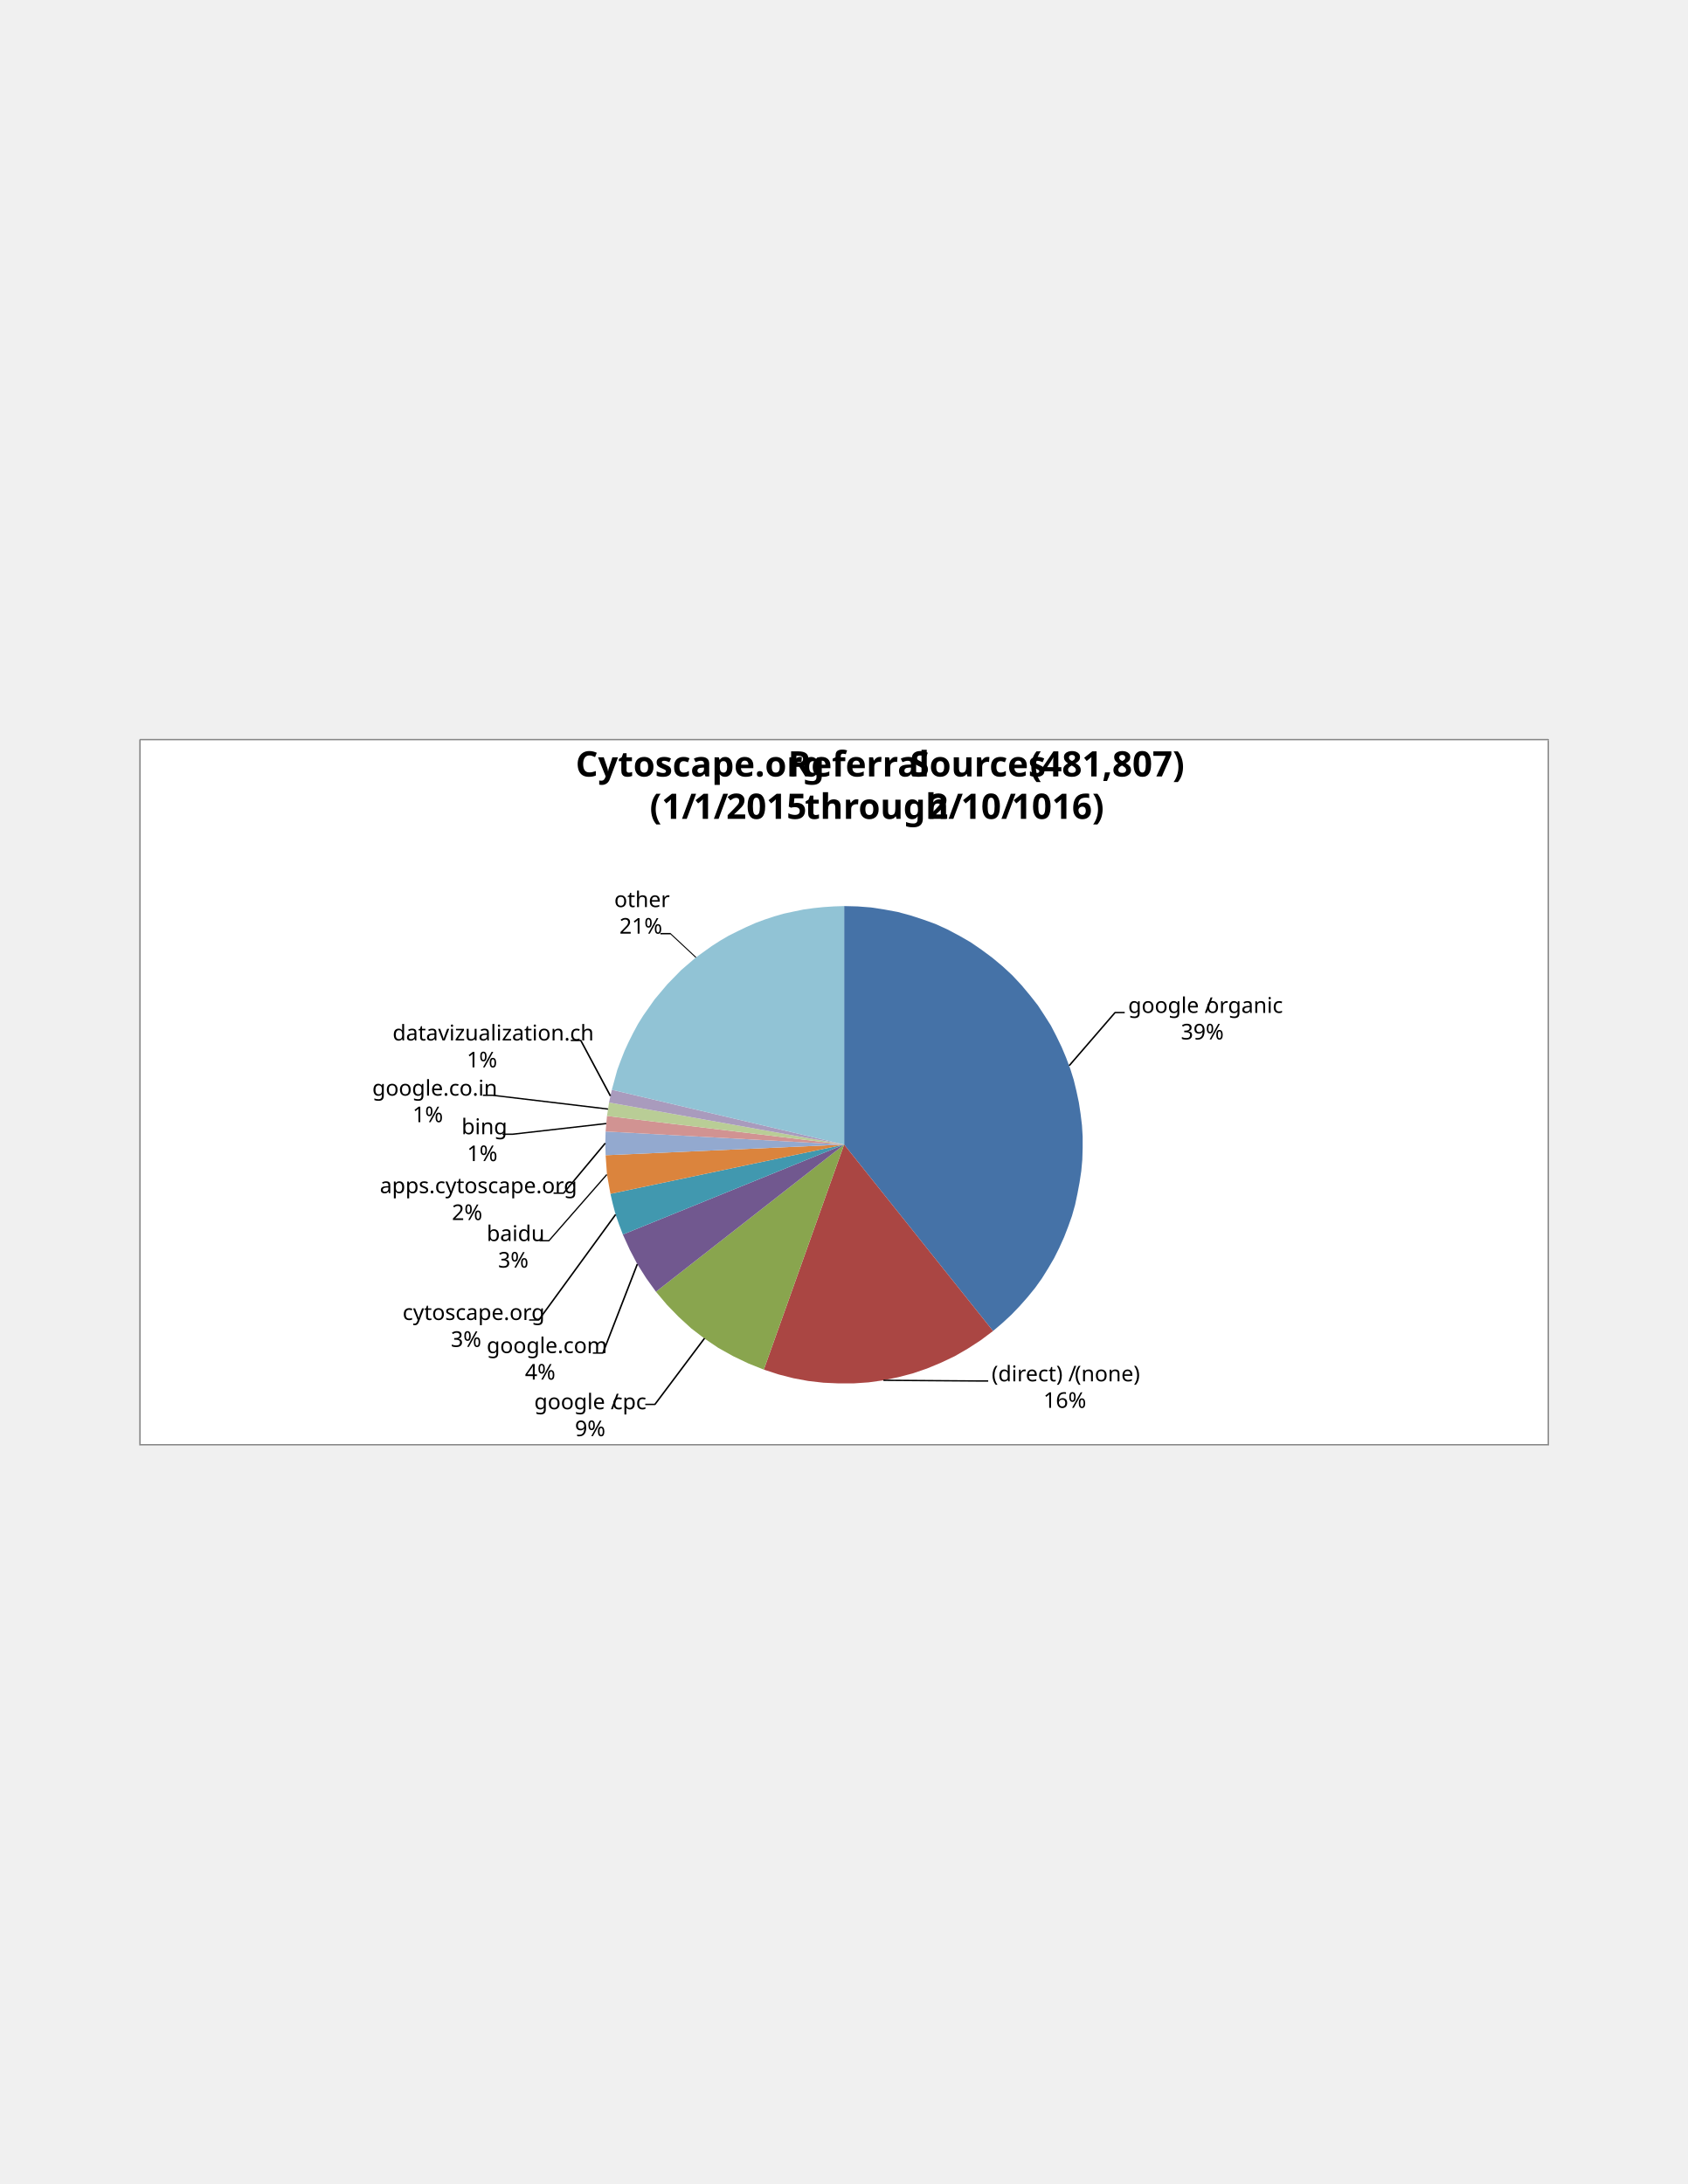
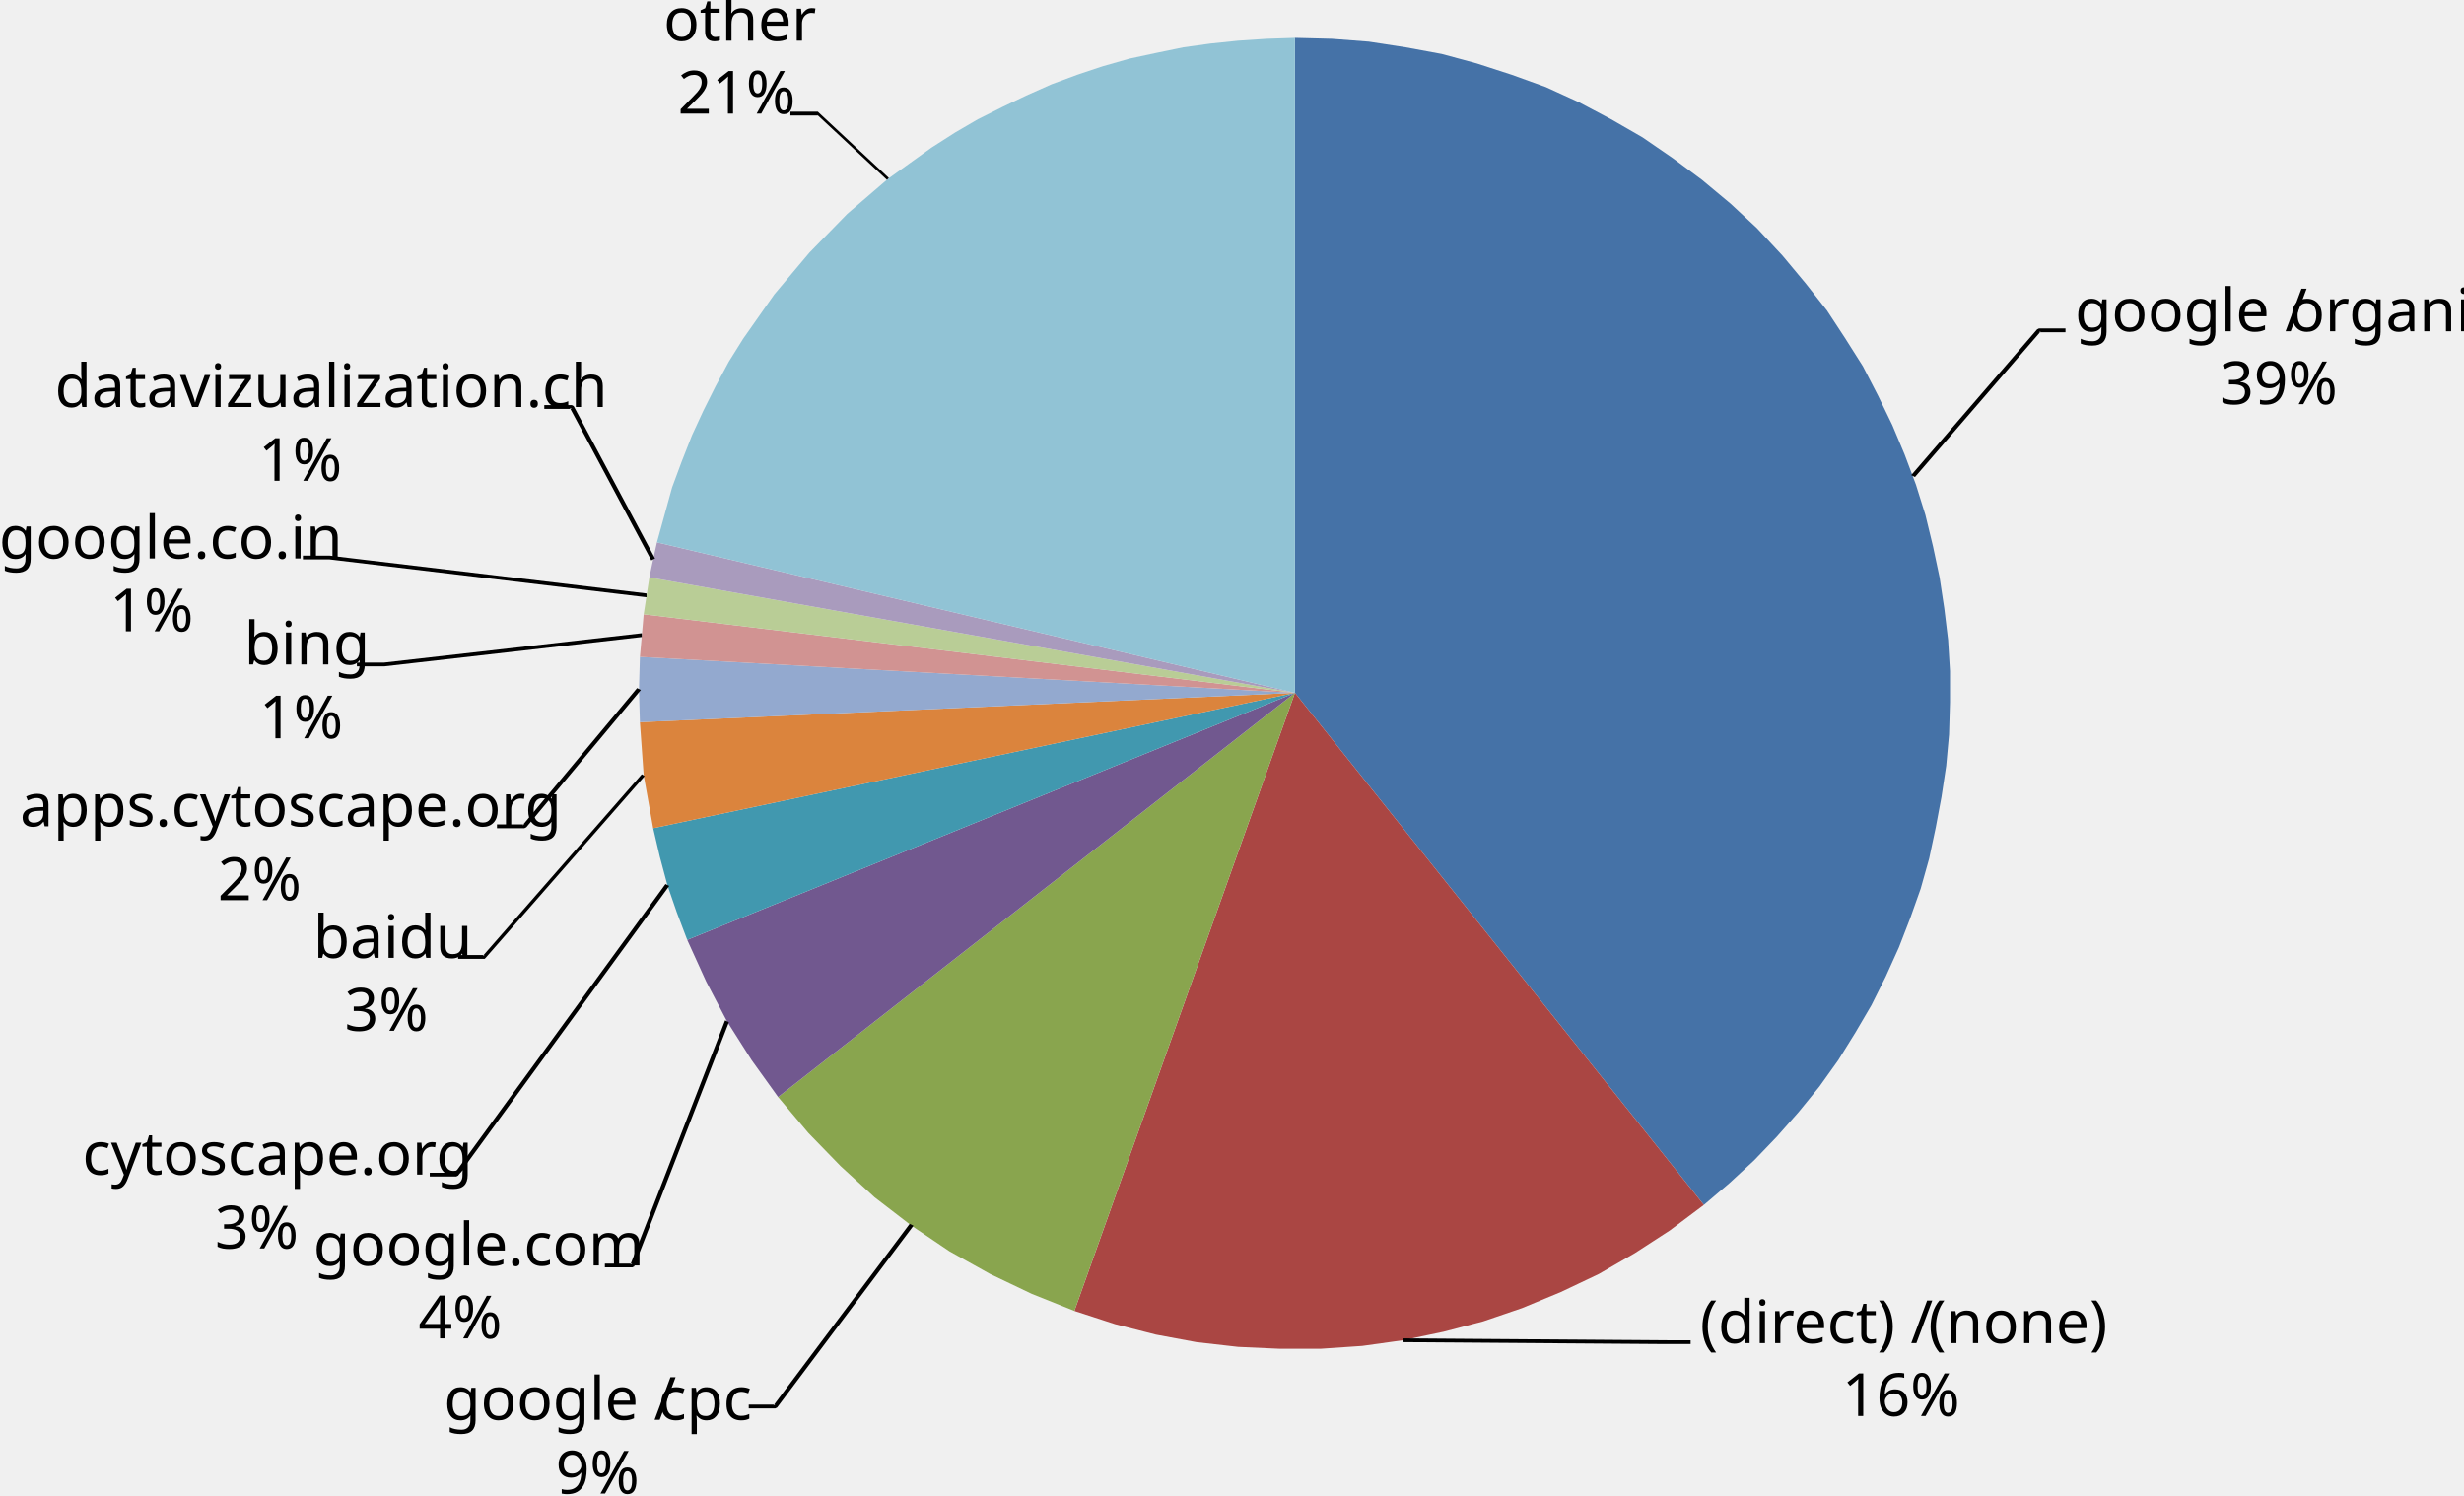
- <svg xmlns="http://www.w3.org/2000/svg" xmlns:ns1="http://www.svgmaker.com/svgns" xml:space="preserve" width="100%" height="100%" viewBox="0 0 4897 6337" preserveAspectRatio="xMidYMid" fill-rule="nonzero" stroke-linecap="round" stroke-linejoin="round">
-   <ns1:init width="215.9mm" height="279.4mm" viewBox="0 0 4897 6337" view="fit" crop="none" cropWidth="180.3mm" cropHeight="90.4mm" cropBox="404 2144 4090 2050" />
-   <defs>
-     <clipPath id="page_clip">
-       <rect x="0" y="0" width="4897" height="6337" />
-     </clipPath>
-   </defs>
-   <g id="Page_1" clip-path="url(#page_clip)" ns1:mediaBox="0 0 4897 6337">
-     <rect x="406" y="2146" width="4086" height="2047" fill="#FFFFFF" stroke="none" />
-     <path fill="#4572A7" stroke="none" d="M 2449,3321 l 432,541 27,-23 26,-24 24,-25 23,-26 22,-27 20,-28 18,-29 17,-29 15,-30 14,-31 12,-31 11,-31 9,-32 7,-33 6,-32 5,-33 3,-33 1,-34 0,-33 -2,-33 -4,-33 -5,-33 -7,-33 -8,-33 -10,-32 -12,-32 -13,-31 -15,-31 -16,-31 -19,-30 -19,-29 -22,-28 -25,-30 -27,-29 -28,-26 -30,-25 -31,-23 -32,-22 -33,-19 -34,-18 -35,-16 -36,-13 -37,-12 -37,-10 -38,-7 -39,-6 -39,-3 -39,-1 0,692 z" />
-     <path fill="#AA4643" stroke="none" d="M 2449,3321 l -233,653 43,14 43,11 43,8 44,5 44,2 43,0 44,-3 43,-6 43,-9 42,-11 41,-14 41,-17 40,-19 38,-22 37,-24 36,-27 -432,-541 z" />
-     <path fill="#89A54E" stroke="none" d="M 2449,3321 l -546,427 32,38 34,35 36,33 39,30 40,27 43,24 44,21 45,18 233,-653 z" />
-     <path fill="#71588F" stroke="none" d="M 2449,3321 l -642,261 20,44 22,42 26,41 28,39 546,-427 z" />
-     <path fill="#4198AF" stroke="none" d="M 2449,3321 l -678,143 7,30 8,30 10,29 11,29 642,-261 z" />
-     <path fill="#DB843D" stroke="none" d="M 2449,3321 l -692,31 4,56 10,56 678,-143 z" />
-     <path fill="#93A9CF" stroke="none" d="M 2449,3321 l -692,-38 -1,35 1,34 692,-31 z" />
-     <path fill="#D19392" stroke="none" d="M 2449,3321 l -688,-83 -2,23 -2,22 692,38 z" />
-     <path fill="#B9CD96" stroke="none" d="M 2449,3321 l -682,-122 -6,39 688,83 z" />
-     <path fill="#A99BBD" stroke="none" d="M 2449,3321 l -674,-159 -4,18 -4,19 682,122 z" />
-     <path fill="#91C3D5" stroke="none" d="M 2449,3321 l 0,-692 -30,1 -30,2 -29,3 -29,4 -29,6 -28,6 -28,8 -27,9 -27,10 -27,12 -25,12 -26,13 -24,14 -25,16 -46,33 -43,37 -40,41 -37,44 -33,47 -15,24 -14,26 -13,26 -12,26 -11,28 -10,27 -16,58 674,159 z" />
-     <path fill="#000000" stroke="none" d="M 1788,3525 l -223,306 -2,1 -28,0 0,-4 28,0 -2,1 223,-306 4,2 z m -26,-116 l -168,192 -1,1 -28,0 0,-4 28,0 -2,1 168,-192 3,2 z m 89,260 l -100,258 -2,1 -29,0 0,-4 29,0 -2,1 100,-258 4,2 z m 195,215 l -144,192 -2,1 -28,0 0,-4 28,0 -2,1 144,-192 4,2 z m 1054,-793 l 133,-154 2,-1 28,0 0,4 -28,0 2,-1 -133,154 -4,-2 z m -1342,227 l -121,145 -2,1 -29,0 0,-4 29,0 -2,1 121,-145 4,2 z m 11,-137 l -86,-161 2,1 -29,0 0,-4 29,0 2,1 86,161 -4,2 z m -5,39 l -335,-40 -28,0 0,-4 28,0 335,40 0,4 z m -5,42 l -272,31 -29,0 0,-4 29,0 272,-31 0,4 z m 259,-483 l -74,-69 1,1 -29,0 0,-4 29,0 1,1 74,69 -2,2 z m 545,1224 l 275,2 29,0 0,4 -29,0 -275,-2 0,-4 z" />
-     <text font-family="Calibri" font-size="63" fill="#000000">
-       <tspan x="3273,3303,3337,3370,3400,3414,3446,3460,3485" y="2939">google / </tspan>
-       <tspan x="3499,3532,3554,3584,3614,3648,3662" y="2939">organic</tspan>
-       <tspan x="3426,3458,3491" y="3016">39%</tspan>
-       <tspan x="2877,2896,2930,2944,2966,2998,3024,3046,3065,3079,3104" y="4008">(direct) / </tspan>
-       <tspan x="3118,3137,3170,3203,3237,3268" y="4008">(none)</tspan>
-       <tspan x="3027,3059,3092" y="4085">16%</tspan>
-       <tspan x="1550,1581,1614,1647,1677,1691,1723,1737,1762" y="4089">google / </tspan>
-       <tspan x="1776,1803,1836" y="4089">cpc</tspan>
-       <tspan x="1668,1701" y="4167">9%</tspan>
-       <tspan x="1412,1443,1476,1509,1539,1553,1585,1601,1628,1661" y="3926">google.com</tspan>
-       <tspan x="1523,1556" y="4003">4%</tspan>
-       <tspan x="1168,1195,1224,1245,1278,1303,1330,1360,1393,1425,1440,1474,1496" y="3830">cytoscape.org</tspan>
-       <tspan x="1308,1341" y="3908">3%</tspan>
-       <tspan x="1412,1445,1475,1489,1523" y="3601">baidu</tspan>
-       <tspan x="1445,1477" y="3678">3%</tspan>
-       <tspan x="1102,1132,1166,1199,1223,1239,1266,1295,1316,1349,1374,1401,1431,1464,1496,1512,1545,1567" y="3462">apps.cytoscape.org</tspan>
-       <tspan x="1311,1344" y="3540">2%</tspan>
-       <tspan x="1339,1372,1386,1419" y="3291">bing</tspan>
-       <tspan x="1355,1388" y="3369">1%</tspan>
-       <tspan x="1080,1110,1143,1177,1207,1221,1253,1269,1295,1329,1345,1359" y="3179">google.co.in</tspan>
-       <tspan x="1197,1230" y="3256">1%</tspan>
-       <tspan x="1139,1172,1202,1223,1253,1282,1296,1321,1355,1385,1399,1413,1438,1469,1490,1504,1537,1571,1586,1613" y="3019">datavizualization.ch</tspan>
-       <tspan x="1354,1386" y="3097">1%</tspan>
-       <tspan x="1782,1815,1836,1869,1901" y="2632">other</tspan>
-       <tspan x="1797,1830,1862" y="2709">21%</tspan>
-     </text>
-     <text font-family="Calibri" font-size="102" fill="#000000" font-weight="700">
-       <tspan x="1670,1724,1773,1807,1861,1902,1944,1994,2048,2099,2126,2180,2215,2263" y="2253">Cytoscape.org </tspan>
-       <tspan x="2286,2341,2391,2422,2472,2509,2543,2593,2617" y="2253">Referral </tspan>
-       <tspan x="2640,2688,2743,2798,2832,2875,2926,2966" y="2253">Sources </tspan>
-       <tspan x="2988,3020,3072,3123,3174,3201,3252,3303,3355" y="2253">(481,807)</tspan>
-       <tspan x="1885,1917,1968" y="2376">(1/</tspan>
-       <tspan x="2012,2063" y="2376">1/</tspan>
-       <tspan x="2107,2158,2210,2261,2312" y="2376">2015 </tspan>
-       <tspan x="2335,2369,2424,2459,2514,2568,2616,2671" y="2376">through </tspan>
-       <tspan x="2693,2745" y="2376">2/</tspan>
-       <tspan x="2788,2840,2891" y="2376">10/</tspan>
-       <tspan x="2935,2986,3037,3089,3140" y="2376">1016)</tspan>
-     </text>
-     <path fill="#868686" stroke="none" d="M 4492,2144 l 0,1 2,0 0,3 -4086,0 0,2042 -4,0 0,-2044 1,0 0,-1 1,0 0,-1 4086,0 z" />
-     <path fill="#868686" stroke="none" d="M 4494,2148 l 0,2046 -4090,0 0,-4 4086,0 0,-2042 4,0 z" />
+ <svg xmlns="http://www.w3.org/2000/svg" width="2603px" height="1580px" viewBox="0 0 2603 1580" version="1.1">
+   <defs />
+   <g id="Page-1" stroke="none" stroke-width="1" fill="none" fill-rule="evenodd">
+     <g id="Web_Site_Referrals_Prior_Year" transform="translate(-1, -17)">
+       <g id="Page_1-Clipped">
+         <g id="Page_1">
+           <polygon id="Shape" fill="#4572A7" points="1369 749 1801 1290 1828 1267 1854 1243 1878 1218 1901 1192 1923 1165 1943 1137 1961 1108 1978 1079 1993 1049 2007 1018 2019 987 2030 956 2039 924 2046 891 2052 859 2057 826 2060 793 2061 759 2061 726 2059 693 2055 660 2050 627 2043 594 2035 561 2025 529 2013 497 2000 466 1985 435 1969 404 1950 374 1931 345 1909 317 1884 287 1857 258 1829 232 1799 207 1768 184 1736 162 1703 143 1669 125 1634 109 1598 96 1561 84 1524 74 1486 67 1447 61 1408 58 1369 57" />
+           <polygon id="Shape" fill="#AA4643" points="1369 749 1136 1402 1179 1416 1222 1427 1265 1435 1309 1440 1353 1442 1396 1442 1440 1439 1483 1433 1526 1424 1568 1413 1609 1399 1650 1382 1690 1363 1728 1341 1765 1317 1801 1290" />
+           <polygon id="Shape" fill="#89A54E" points="1369 749 823 1176 855 1214 889 1249 925 1282 964 1312 1004 1339 1047 1363 1091 1384 1136 1402" />
+           <polygon id="Shape" fill="#71588F" points="1369 749 727 1010 747 1054 769 1096 795 1137 823 1176" />
+           <polygon id="Shape" fill="#4198AF" points="1369 749 691 892 698 922 706 952 716 981 727 1010" />
+           <polygon id="Shape" fill="#DB843D" points="1369 749 677 780 681 836 691 892" />
+           <polygon id="Shape" fill="#93A9CF" points="1369 749 677 711 676 746 677 780" />
+           <polygon id="Shape" fill="#D19392" points="1369 749 681 666 679 689 677 711" />
+           <polygon id="Shape" fill="#B9CD96" points="1369 749 687 627 681 666" />
+           <polygon id="Shape" fill="#A99BBD" points="1369 749 695 590 691 608 687 627" />
+           <polygon id="Shape" fill="#91C3D5" points="1369 749 1369 57 1339 58 1309 60 1280 63 1251 67 1222 73 1194 79 1166 87 1139 96 1112 106 1085 118 1060 130 1034 143 1010 157 985 173 939 206 896 243 856 284 819 328 786 375 771 399 757 425 744 451 732 477 721 505 711 532 695 590" />
+           <path d="M708,953 L485,1259 L483,1260 L455,1260 L455,1256 L483,1256 L481,1257 L704,951 L708,953 L708,953 Z M682,837 L514,1029 L513,1030 L485,1030 L485,1026 L513,1026 L511,1027 L679,835 L682,837 L682,837 Z M771,1097 L671,1355 L669,1356 L640,1356 L640,1352 L669,1352 L667,1353 L767,1095 L771,1097 L771,1097 Z M966,1312 L822,1504 L820,1505 L792,1505 L792,1501 L820,1501 L818,1502 L962,1310 L966,1312 L966,1312 Z M2020,519 L2153,365 L2155,364 L2183,364 L2183,368 L2155,368 L2157,367 L2024,521 L2020,519 L2020,519 Z M678,746 L557,891 L555,892 L526,892 L526,888 L555,888 L553,889 L674,744 L678,746 L678,746 Z M689,609 L603,448 L605,449 L576,449 L576,445 L605,445 L607,446 L693,607 L689,609 L689,609 Z M684,648 L349,608 L321,608 L321,604 L349,604 L684,644 L684,648 L684,648 Z M679,690 L407,721 L378,721 L378,717 L407,717 L679,686 L679,690 L679,690 Z M938,207 L864,138 L865,139 L836,139 L836,135 L865,135 L866,136 L940,205 L938,207 L938,207 Z M1483,1431 L1758,1433 L1787,1433 L1787,1437 L1758,1437 L1483,1435 L1483,1431 L1483,1431 Z" id="Shape" fill="#000000" />
+           <text id="google-/" fill="#000000" font-family="Calibri" font-size="63" font-weight="normal">
+             <tspan x="2193" y="367">google /</tspan>
+           </text>
+           <text id="organic" fill="#000000" font-family="Calibri" font-size="63" font-weight="normal">
+             <tspan x="2419" y="367">organic</tspan>
+           </text>
+           <text id="39%" fill="#000000" font-family="Calibri" font-size="63" font-weight="normal">
+             <tspan x="2346" y="444">39%</tspan>
+           </text>
+           <text id="(direct)-/" fill="#000000" font-family="Calibri" font-size="63" font-weight="normal">
+             <tspan x="1797" y="1436">(direct) /</tspan>
+           </text>
+           <text id="(none)" fill="#000000" font-family="Calibri" font-size="63" font-weight="normal">
+             <tspan x="2038" y="1436">(none)</tspan>
+           </text>
+           <text id="16%" fill="#000000" font-family="Calibri" font-size="63" font-weight="normal">
+             <tspan x="1947" y="1513">16%</tspan>
+           </text>
+           <text id="google-/" fill="#000000" font-family="Calibri" font-size="63" font-weight="normal">
+             <tspan x="470" y="1517">google /</tspan>
+           </text>
+           <text id="cpc" fill="#000000" font-family="Calibri" font-size="63" font-weight="normal">
+             <tspan x="696" y="1517">cpc</tspan>
+           </text>
+           <text id="9%" fill="#000000" font-family="Calibri" font-size="63" font-weight="normal">
+             <tspan x="588" y="1595">9%</tspan>
+           </text>
+           <text id="google.com" fill="#000000" font-family="Calibri" font-size="63" font-weight="normal">
+             <tspan x="332" y="1354">google.com</tspan>
+           </text>
+           <text id="4%" fill="#000000" font-family="Calibri" font-size="63" font-weight="normal">
+             <tspan x="443" y="1431">4%</tspan>
+           </text>
+           <text id="cytoscape.org" fill="#000000" font-family="Calibri" font-size="63" font-weight="normal">
+             <tspan x="88" y="1258">cytoscape.org</tspan>
+           </text>
+           <text id="3%" fill="#000000" font-family="Calibri" font-size="63" font-weight="normal">
+             <tspan x="228" y="1336">3%</tspan>
+           </text>
+           <text id="baidu" fill="#000000" font-family="Calibri" font-size="63" font-weight="normal">
+             <tspan x="332" y="1029">baidu</tspan>
+           </text>
+           <text id="3%" fill="#000000" font-family="Calibri" font-size="63" font-weight="normal">
+             <tspan x="365" y="1106">3%</tspan>
+           </text>
+           <text id="apps.cytoscape.org" fill="#000000" font-family="Calibri" font-size="63" font-weight="normal">
+             <tspan x="22" y="890">apps.cytoscape.org</tspan>
+           </text>
+           <text id="2%" fill="#000000" font-family="Calibri" font-size="63" font-weight="normal">
+             <tspan x="231" y="968">2%</tspan>
+           </text>
+           <text id="bing" fill="#000000" font-family="Calibri" font-size="63" font-weight="normal">
+             <tspan x="259" y="719">bing</tspan>
+           </text>
+           <text id="1%" fill="#000000" font-family="Calibri" font-size="63" font-weight="normal">
+             <tspan x="275" y="797">1%</tspan>
+           </text>
+           <text id="google.co.in" fill="#000000" font-family="Calibri" font-size="63" font-weight="normal">
+             <tspan x="0" y="607">google.co.in</tspan>
+           </text>
+           <text id="1%" fill="#000000" font-family="Calibri" font-size="63" font-weight="normal">
+             <tspan x="117" y="684">1%</tspan>
+           </text>
+           <text id="datavizualization.ch" fill="#000000" font-family="Calibri" font-size="63" font-weight="normal">
+             <tspan x="59" y="447">datavizualization.ch</tspan>
+           </text>
+           <text id="1%" fill="#000000" font-family="Calibri" font-size="63" font-weight="normal">
+             <tspan x="274" y="525">1%</tspan>
+           </text>
+           <text id="other" fill="#000000" font-family="Calibri" font-size="63" font-weight="normal">
+             <tspan x="702" y="60">other</tspan>
+           </text>
+           <text id="21%" fill="#000000" font-family="Calibri" font-size="63" font-weight="normal">
+             <tspan x="717" y="137">21%</tspan>
+           </text>
+         </g>
+       </g>
+     </g>
  </g>
</svg>
